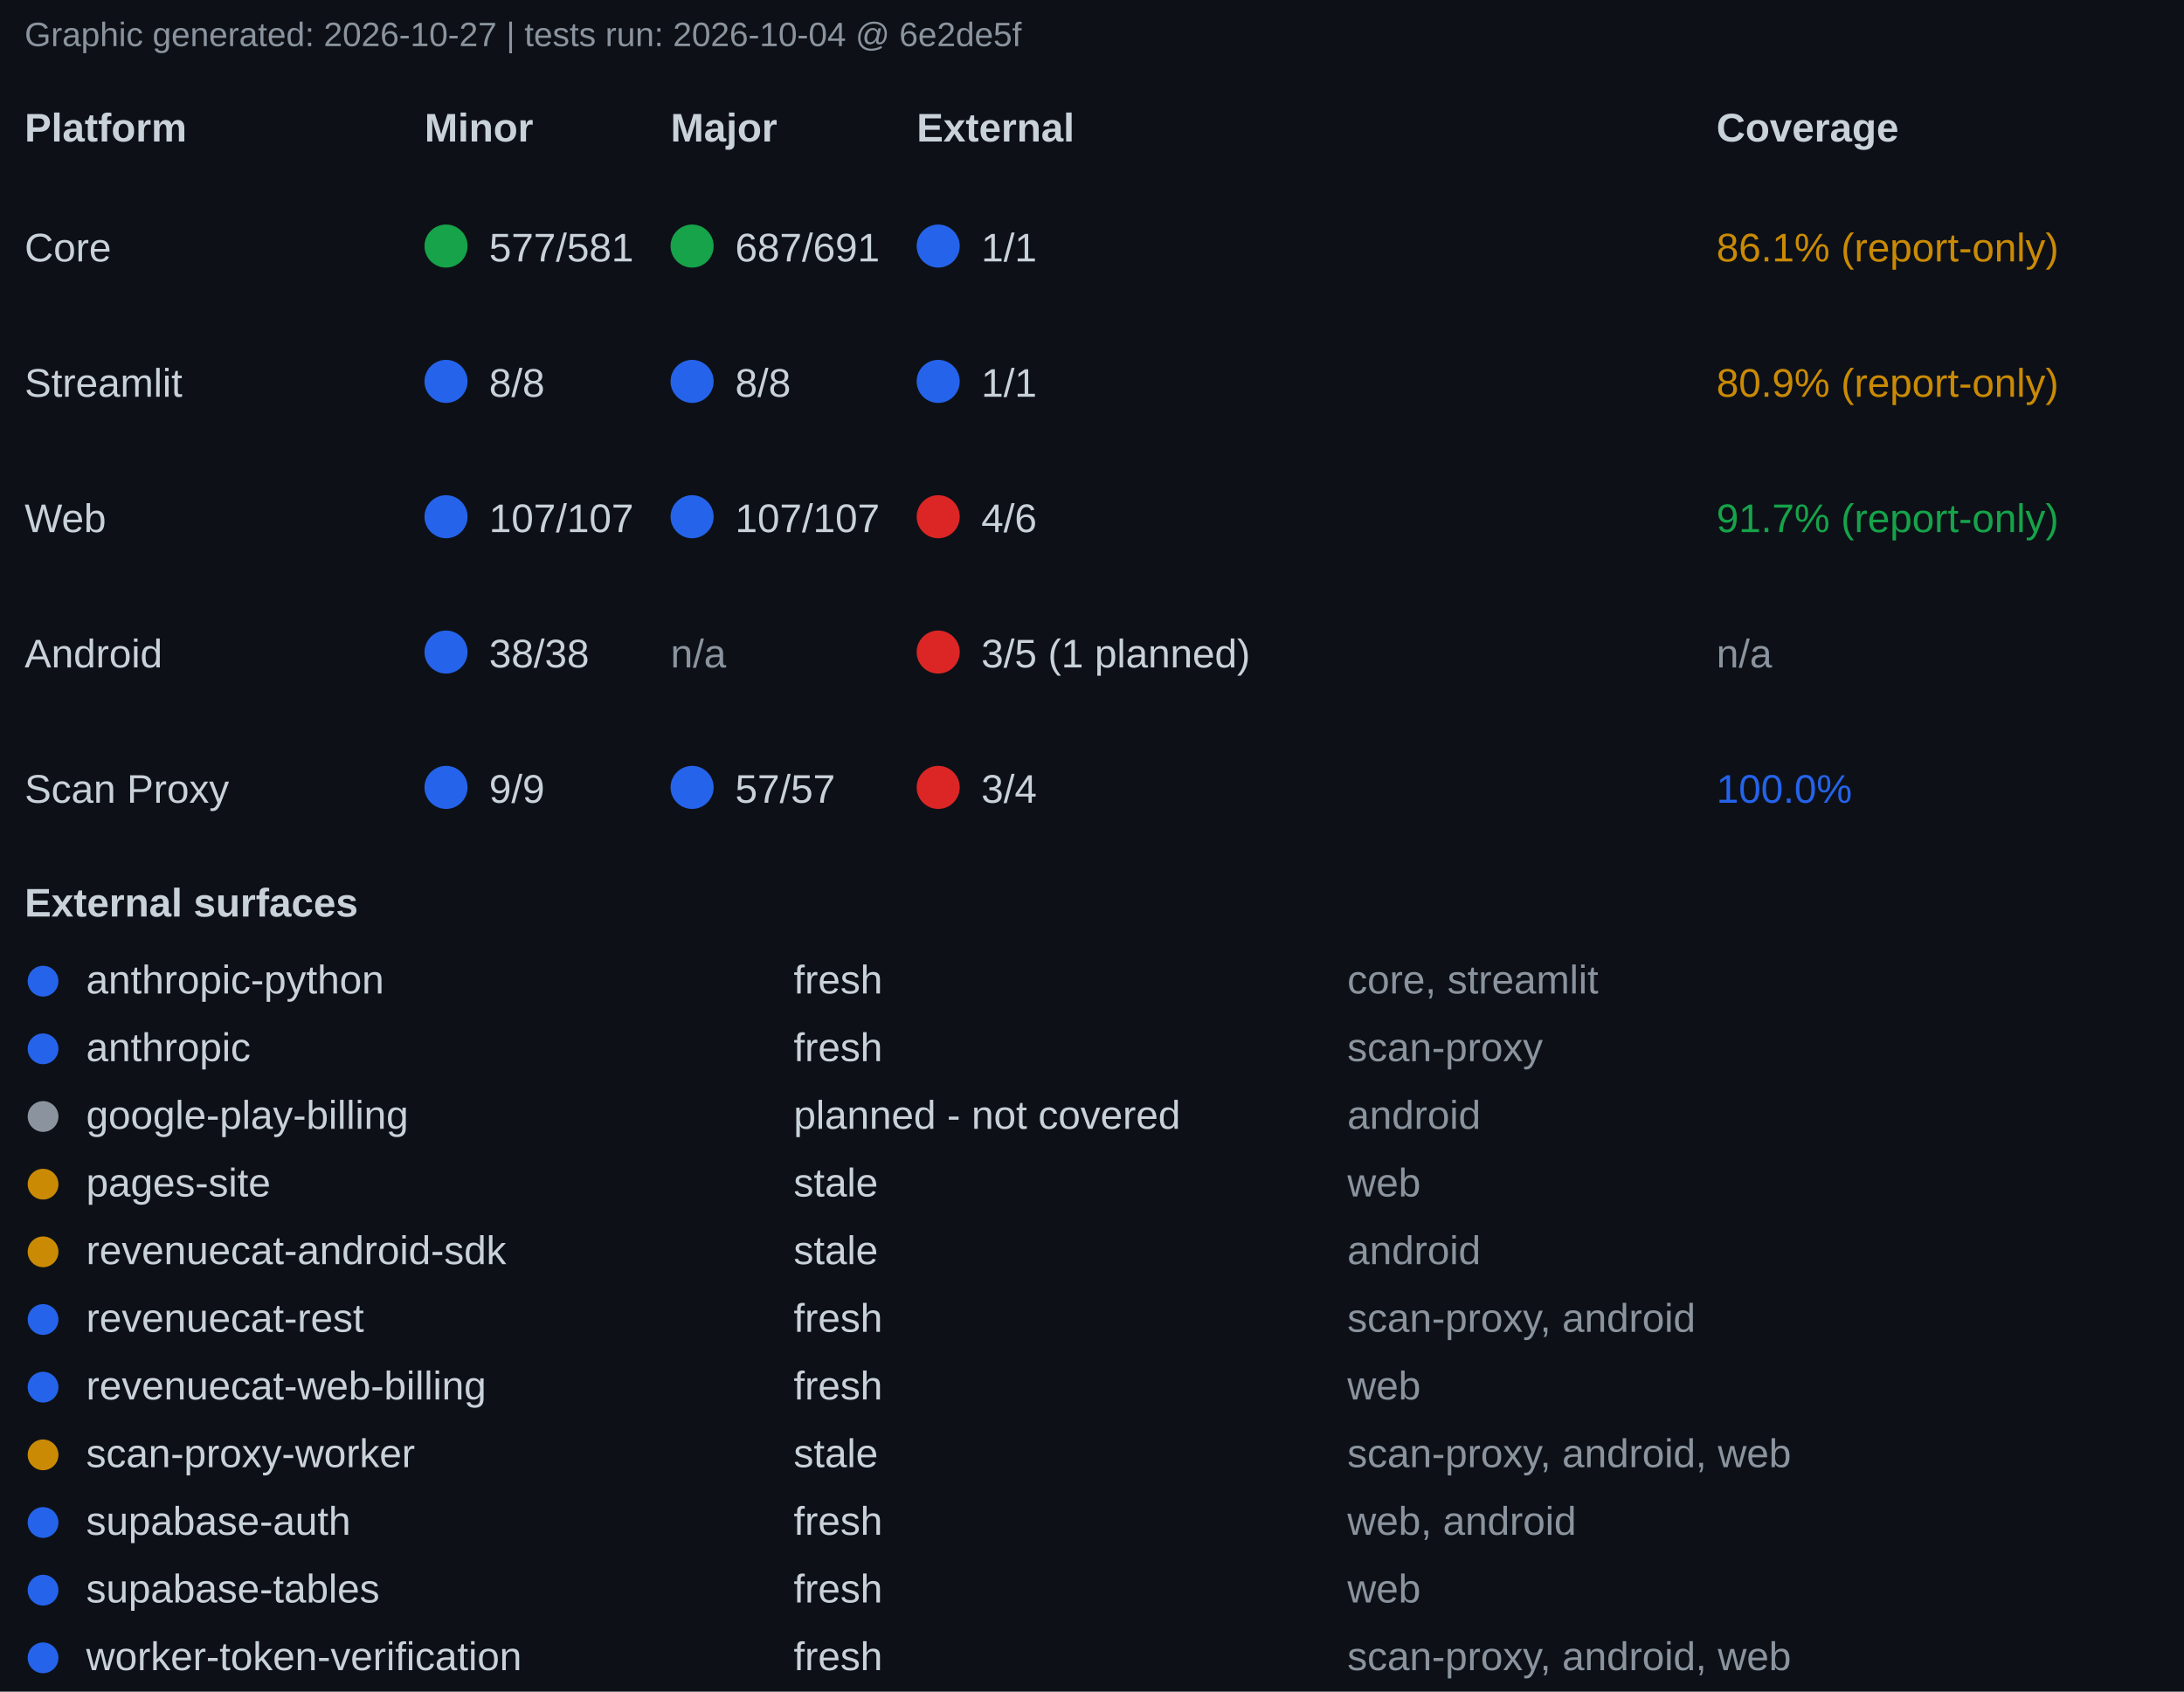
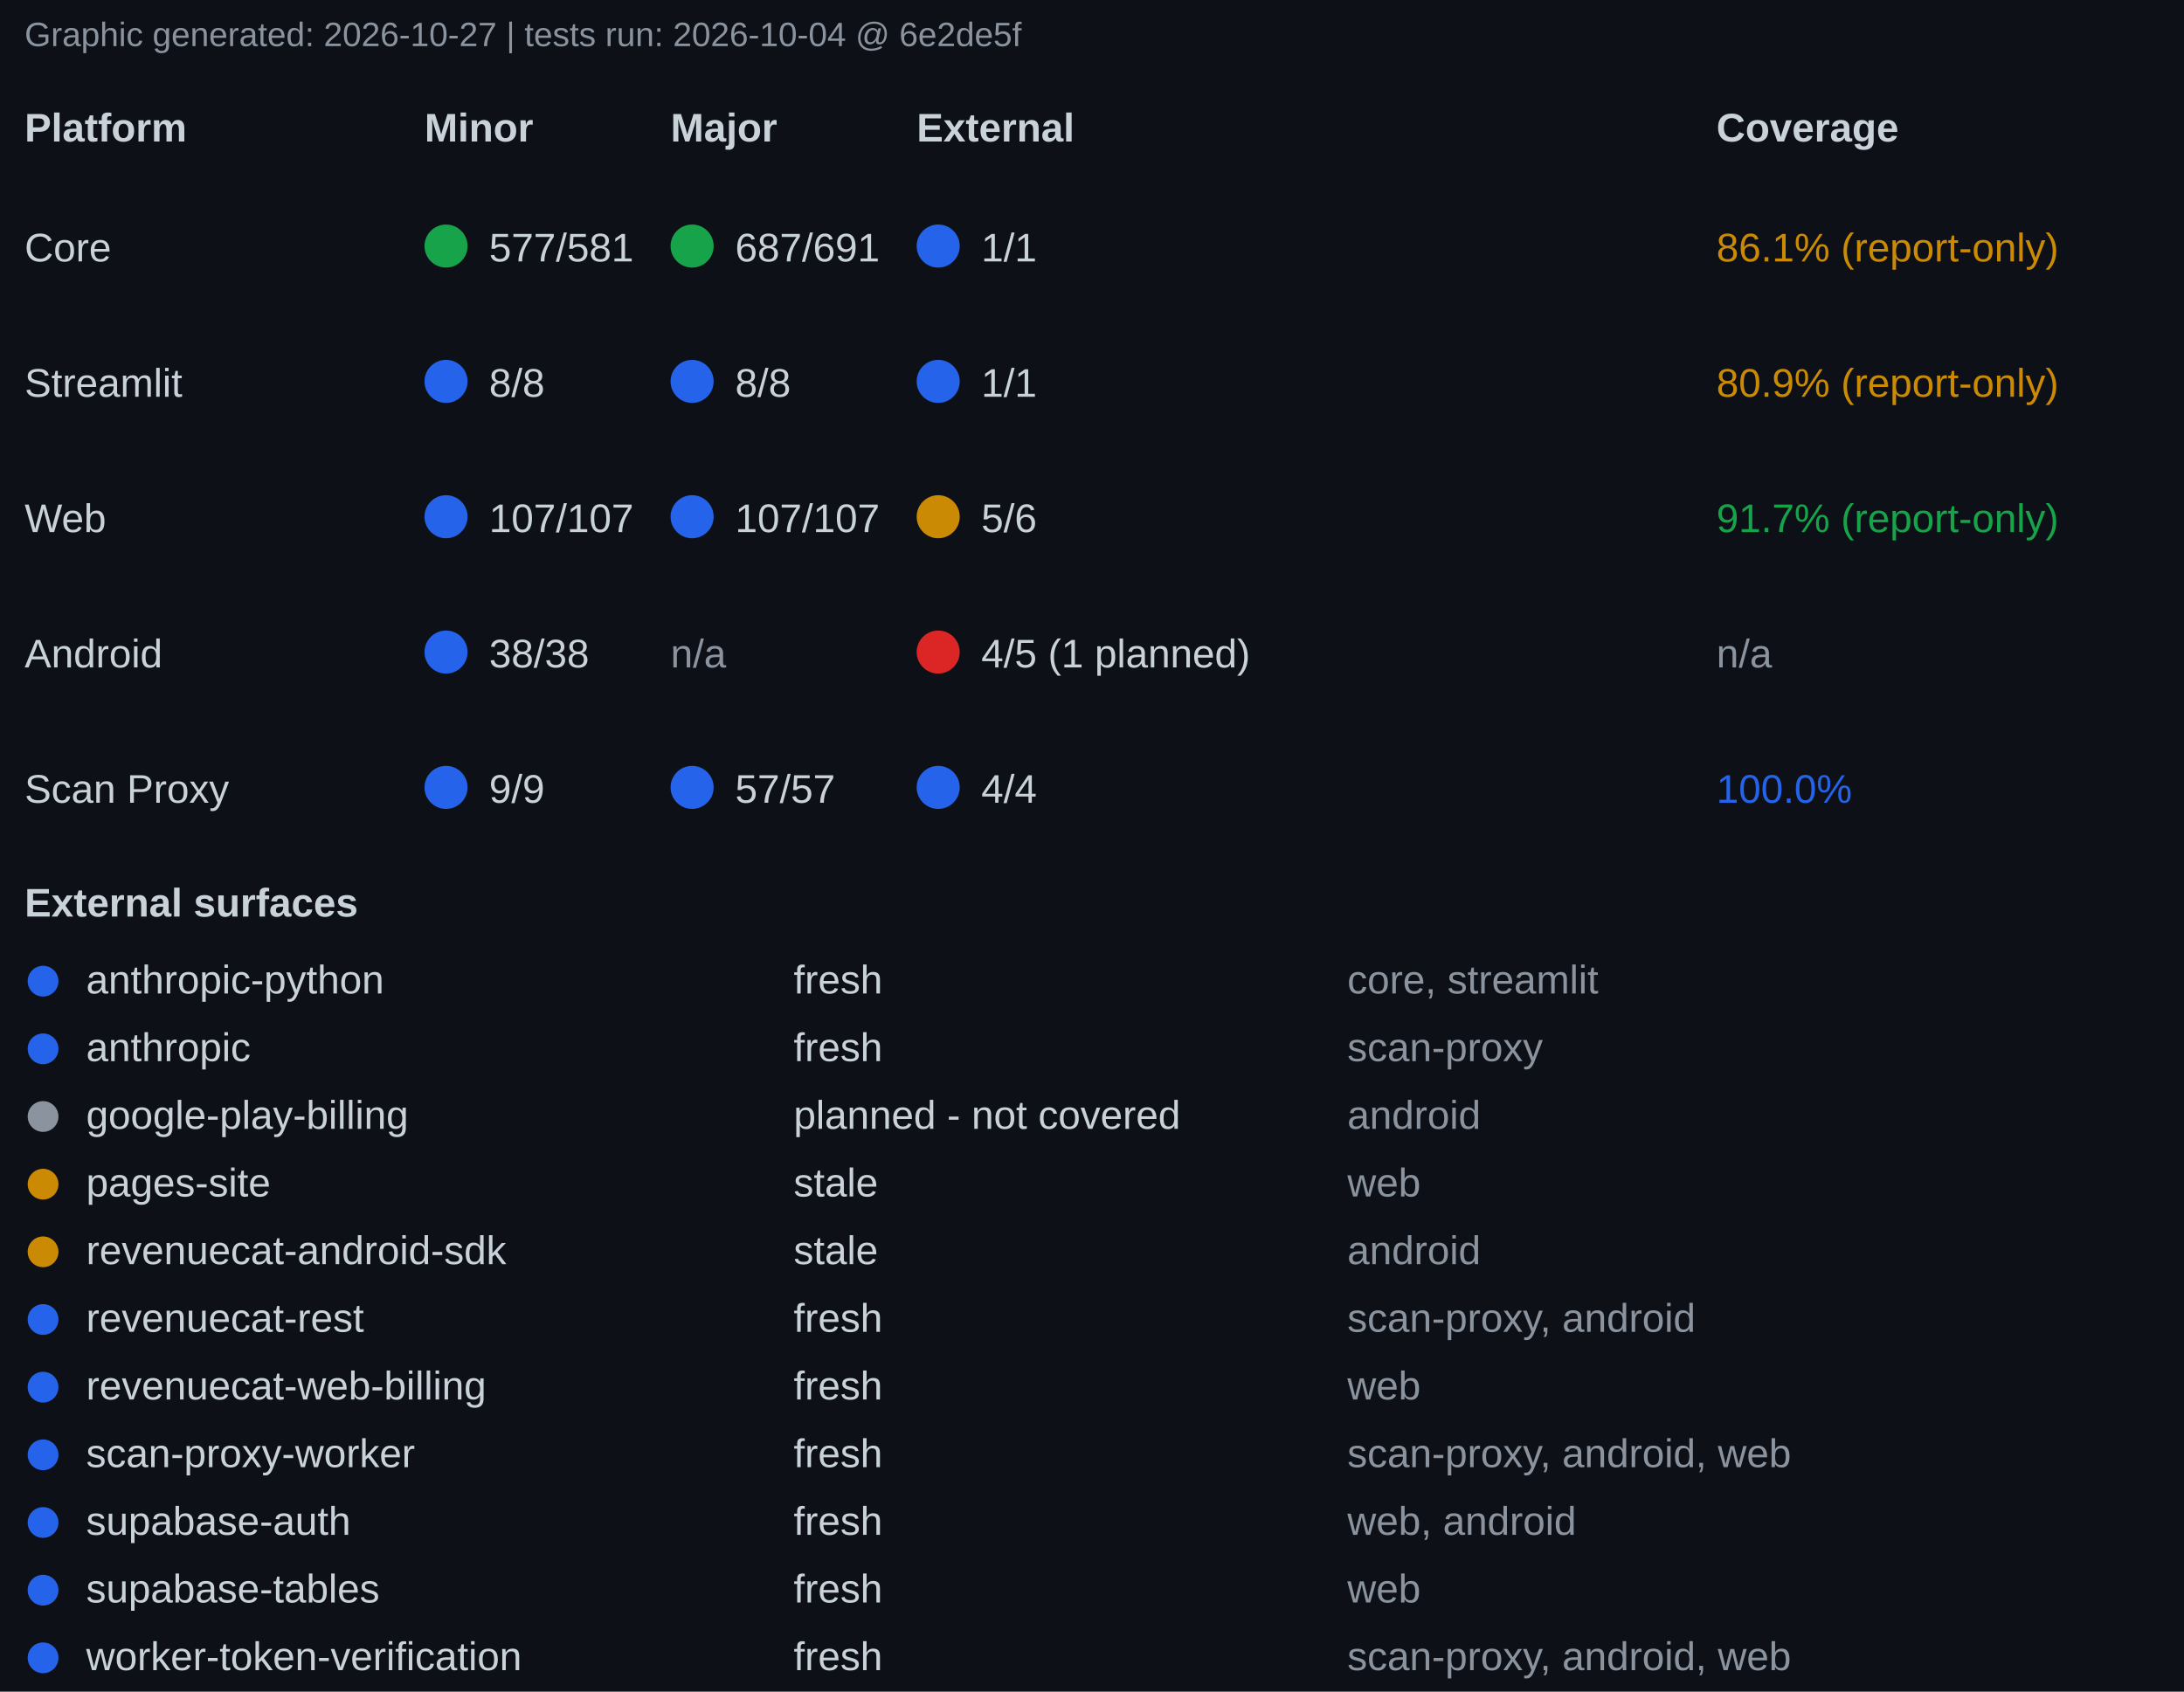
<svg xmlns="http://www.w3.org/2000/svg" width="710" height="550" font-family="Segoe UI, Arial, sans-serif" font-size="13">
  <rect x="0" y="0" width="710" height="550" fill="#0d1117" />
  <text x="8" y="15" fill="#8b949e" font-size="11">Graphic generated: 2026-10-27 | tests run: 2026-10-04 @ 6e2de5f</text>
  <text x="8" y="46" fill="#c9d1d9" font-weight="bold">Platform</text>
  <text x="138" y="46" fill="#c9d1d9" font-weight="bold">Minor</text>
  <text x="218" y="46" fill="#c9d1d9" font-weight="bold">Major</text>
  <text x="298" y="46" fill="#c9d1d9" font-weight="bold">External</text>
  <text x="558" y="46" fill="#c9d1d9" font-weight="bold">Coverage</text>
  <text x="8" y="85" fill="#c9d1d9">Core</text>
  <circle cx="145" cy="80" r="7" fill="#16a34a" />
  <text x="159" y="85" fill="#c9d1d9">577/581</text>
  <circle cx="225" cy="80" r="7" fill="#16a34a" />
  <text x="239" y="85" fill="#c9d1d9">687/691</text>
  <circle cx="305" cy="80" r="7" fill="#2563eb" />
  <text x="319" y="85" fill="#c9d1d9">1/1</text>
  <text x="558" y="85" fill="#ca8a04">86.1% (report-only)</text>
  <text x="8" y="129" fill="#c9d1d9">Streamlit</text>
  <circle cx="145" cy="124" r="7" fill="#2563eb" />
  <text x="159" y="129" fill="#c9d1d9">8/8</text>
  <circle cx="225" cy="124" r="7" fill="#2563eb" />
  <text x="239" y="129" fill="#c9d1d9">8/8</text>
  <circle cx="305" cy="124" r="7" fill="#2563eb" />
  <text x="319" y="129" fill="#c9d1d9">1/1</text>
  <text x="558" y="129" fill="#ca8a04">80.9% (report-only)</text>
  <text x="8" y="173" fill="#c9d1d9">Web</text>
  <circle cx="145" cy="168" r="7" fill="#2563eb" />
  <text x="159" y="173" fill="#c9d1d9">107/107</text>
  <circle cx="225" cy="168" r="7" fill="#2563eb" />
  <text x="239" y="173" fill="#c9d1d9">107/107</text>
-   <circle cx="305" cy="168" r="7" fill="#dc2626" />
-   <text x="319" y="173" fill="#c9d1d9">4/6</text>
+   <circle cx="305" cy="168" r="7" fill="#ca8a04" />
+   <text x="319" y="173" fill="#c9d1d9">5/6</text>
  <text x="558" y="173" fill="#16a34a">91.7% (report-only)</text>
  <text x="8" y="217" fill="#c9d1d9">Android</text>
  <circle cx="145" cy="212" r="7" fill="#2563eb" />
  <text x="159" y="217" fill="#c9d1d9">38/38</text>
  <text x="218" y="217" fill="#8b949e">n/a</text>
  <circle cx="305" cy="212" r="7" fill="#dc2626" />
-   <text x="319" y="217" fill="#c9d1d9">3/5 (1 planned)</text>
+   <text x="319" y="217" fill="#c9d1d9">4/5 (1 planned)</text>
  <text x="558" y="217" fill="#8b949e">n/a</text>
  <text x="8" y="261" fill="#c9d1d9">Scan Proxy</text>
  <circle cx="145" cy="256" r="7" fill="#2563eb" />
  <text x="159" y="261" fill="#c9d1d9">9/9</text>
  <circle cx="225" cy="256" r="7" fill="#2563eb" />
  <text x="239" y="261" fill="#c9d1d9">57/57</text>
-   <circle cx="305" cy="256" r="7" fill="#dc2626" />
-   <text x="319" y="261" fill="#c9d1d9">3/4</text>
+   <circle cx="305" cy="256" r="7" fill="#2563eb" />
+   <text x="319" y="261" fill="#c9d1d9">4/4</text>
  <text x="558" y="261" fill="#2563eb">100.0%</text>
  <text x="8" y="298" fill="#c9d1d9" font-weight="bold">External surfaces</text>
  <circle cx="14" cy="319" r="5" fill="#2563eb" />
  <text x="28" y="323" fill="#c9d1d9">anthropic-python</text>
  <text x="258" y="323" fill="#c9d1d9">fresh</text>
  <text x="438" y="323" fill="#8b949e">core, streamlit</text>
  <circle cx="14" cy="341" r="5" fill="#2563eb" />
  <text x="28" y="345" fill="#c9d1d9">anthropic</text>
  <text x="258" y="345" fill="#c9d1d9">fresh</text>
  <text x="438" y="345" fill="#8b949e">scan-proxy</text>
  <circle cx="14" cy="363" r="5" fill="#8b949e" />
  <text x="28" y="367" fill="#c9d1d9">google-play-billing</text>
  <text x="258" y="367" fill="#c9d1d9">planned - not covered</text>
  <text x="438" y="367" fill="#8b949e">android</text>
  <circle cx="14" cy="385" r="5" fill="#ca8a04" />
  <text x="28" y="389" fill="#c9d1d9">pages-site</text>
  <text x="258" y="389" fill="#c9d1d9">stale</text>
  <text x="438" y="389" fill="#8b949e">web</text>
  <circle cx="14" cy="407" r="5" fill="#ca8a04" />
  <text x="28" y="411" fill="#c9d1d9">revenuecat-android-sdk</text>
  <text x="258" y="411" fill="#c9d1d9">stale</text>
  <text x="438" y="411" fill="#8b949e">android</text>
  <circle cx="14" cy="429" r="5" fill="#2563eb" />
  <text x="28" y="433" fill="#c9d1d9">revenuecat-rest</text>
  <text x="258" y="433" fill="#c9d1d9">fresh</text>
  <text x="438" y="433" fill="#8b949e">scan-proxy, android</text>
  <circle cx="14" cy="451" r="5" fill="#2563eb" />
  <text x="28" y="455" fill="#c9d1d9">revenuecat-web-billing</text>
  <text x="258" y="455" fill="#c9d1d9">fresh</text>
  <text x="438" y="455" fill="#8b949e">web</text>
-   <circle cx="14" cy="473" r="5" fill="#ca8a04" />
+   <circle cx="14" cy="473" r="5" fill="#2563eb" />
  <text x="28" y="477" fill="#c9d1d9">scan-proxy-worker</text>
-   <text x="258" y="477" fill="#c9d1d9">stale</text>
+   <text x="258" y="477" fill="#c9d1d9">fresh</text>
  <text x="438" y="477" fill="#8b949e">scan-proxy, android, web</text>
  <circle cx="14" cy="495" r="5" fill="#2563eb" />
  <text x="28" y="499" fill="#c9d1d9">supabase-auth</text>
  <text x="258" y="499" fill="#c9d1d9">fresh</text>
  <text x="438" y="499" fill="#8b949e">web, android</text>
  <circle cx="14" cy="517" r="5" fill="#2563eb" />
  <text x="28" y="521" fill="#c9d1d9">supabase-tables</text>
  <text x="258" y="521" fill="#c9d1d9">fresh</text>
  <text x="438" y="521" fill="#8b949e">web</text>
  <circle cx="14" cy="539" r="5" fill="#2563eb" />
  <text x="28" y="543" fill="#c9d1d9">worker-token-verification</text>
  <text x="258" y="543" fill="#c9d1d9">fresh</text>
  <text x="438" y="543" fill="#8b949e">scan-proxy, android, web</text>
</svg>
